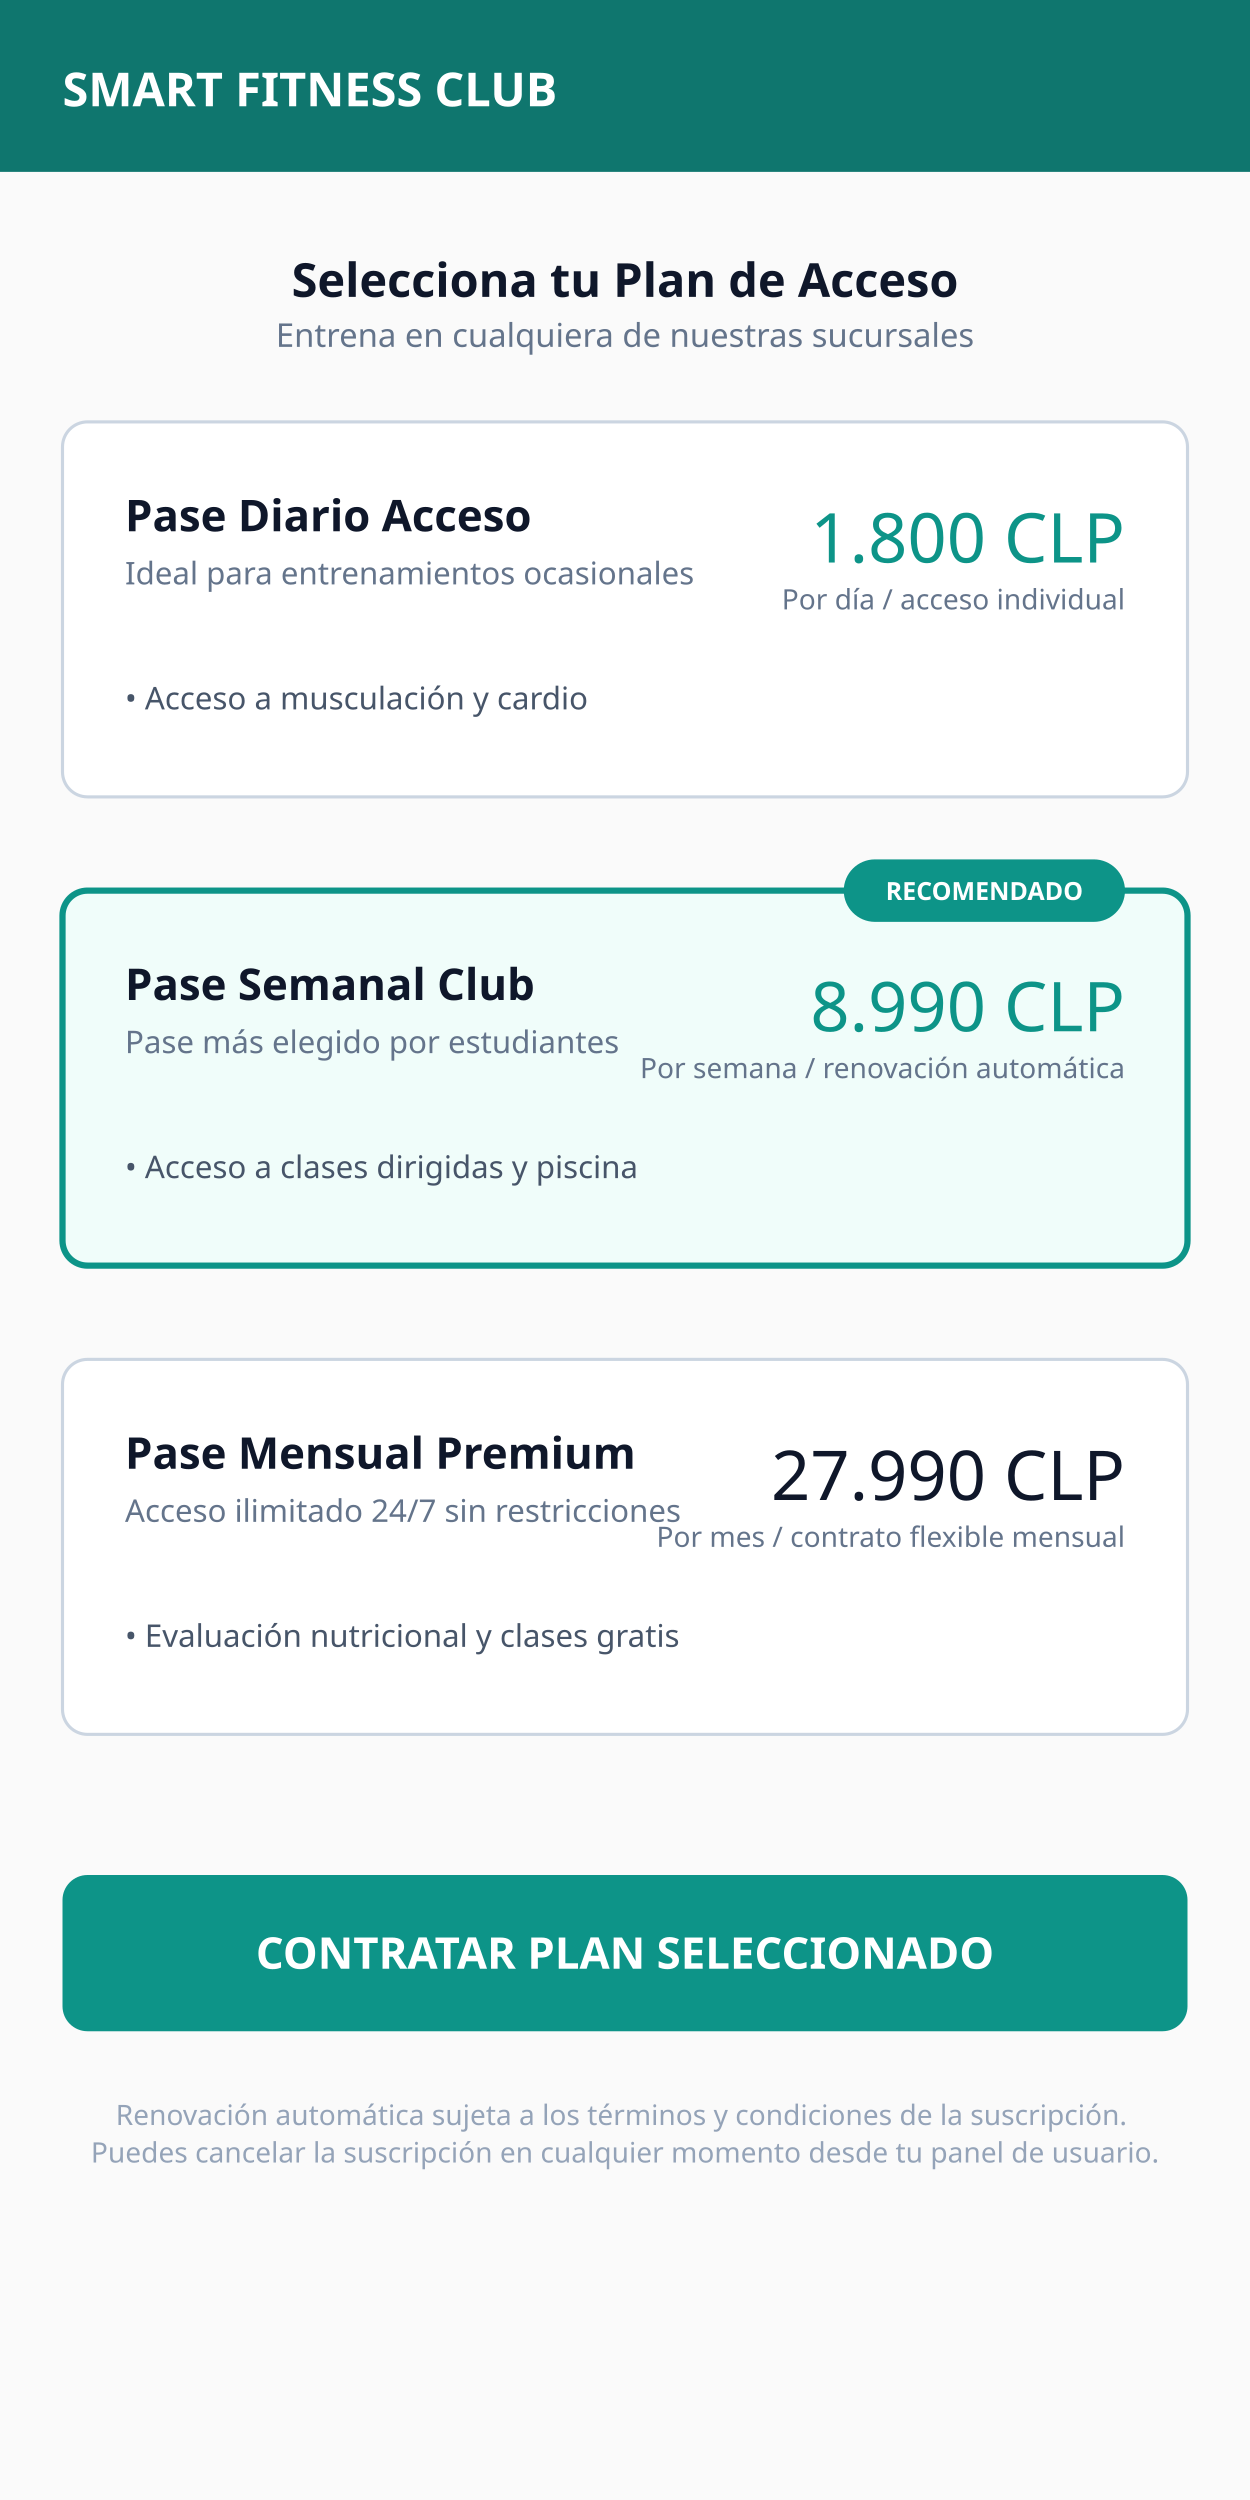
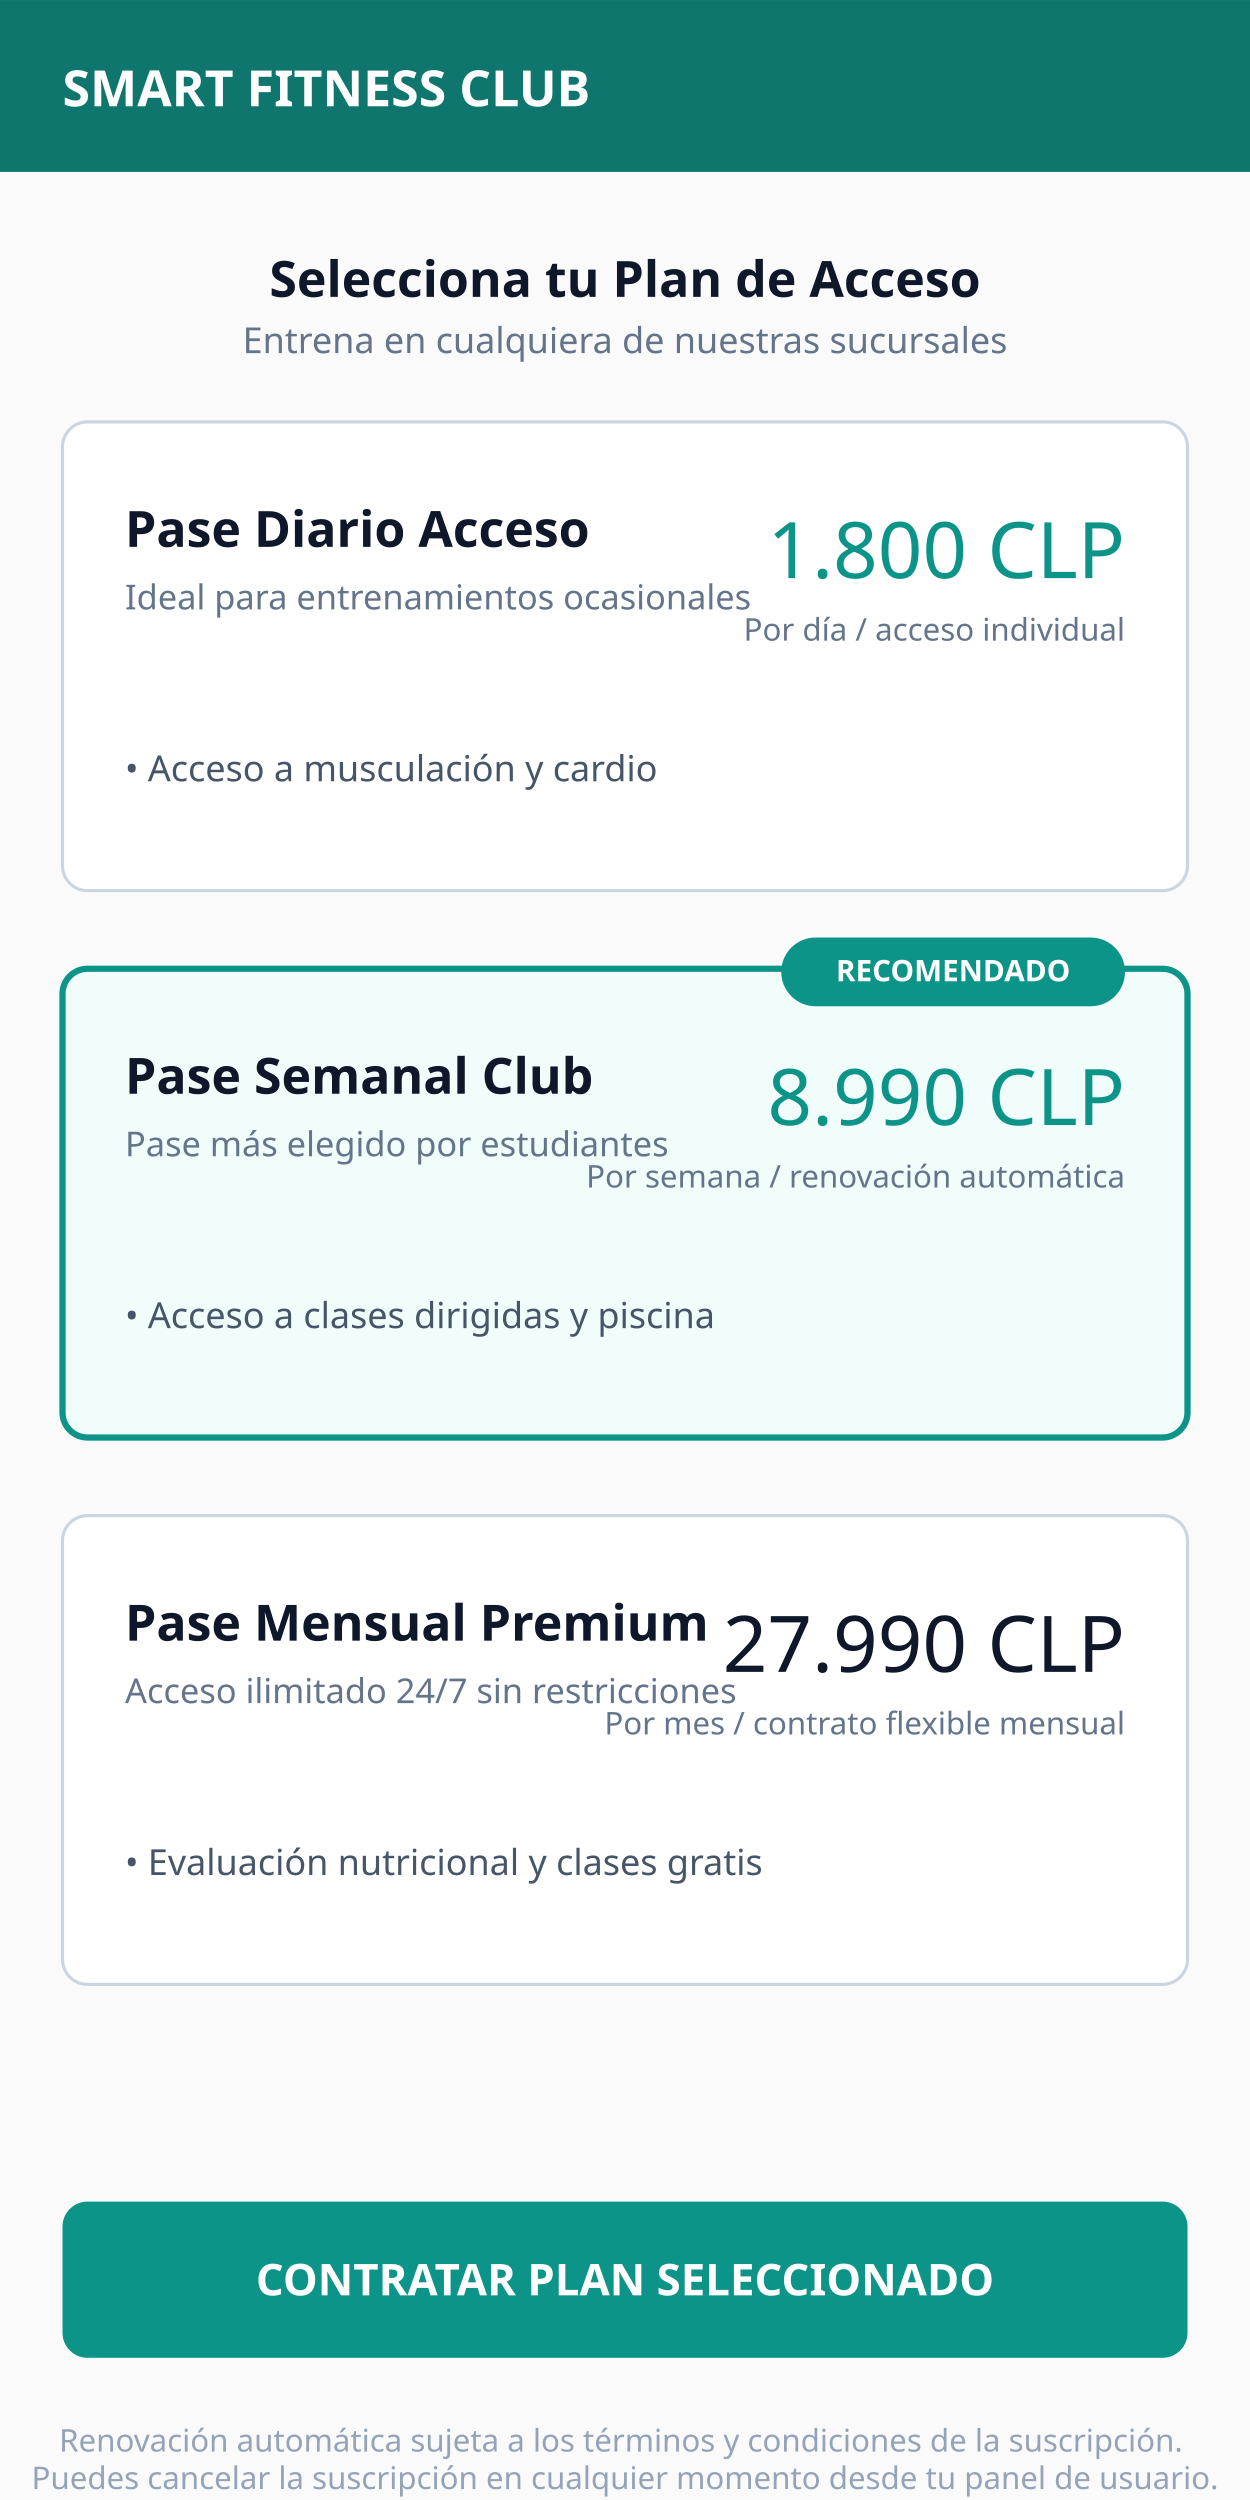
- <svg xmlns="http://www.w3.org/2000/svg" width="400" height="800" viewBox="0 0 400 800" fill="none">
-   <rect id="fondo-celular" width="400" height="800" fill="#fafafa" />
-   <g id="header-planes" fill="#0f766e">
-     <rect x="0" y="0" width="400" height="55" />
-     <text x="20" y="34" fill="#ffffff" font-family="sans-serif" font-size="15" font-weight="bold">SMART FITNESS CLUB</text>
-   </g>
-   <g id="planes-intro" transform="translate(20, 75)">
-     <text x="180" y="20" fill="#0f172a" font-family="sans-serif" font-size="15" font-weight="bold" text-anchor="middle">Selecciona tu Plan de Acceso</text>
-     <text x="180" y="36" fill="#64748b" font-family="sans-serif" font-size="10.5" text-anchor="middle">Entrena en cualquiera de nuestras sucursales</text>
-   </g>
-   <g id="planes-inconsistentes" transform="translate(20, 135)">
-     <g id="plan-basico" transform="translate(0, 0)">
-       <rect x="0" y="0" width="360" height="120" rx="8" fill="#ffffff" stroke="#cbd5e1" stroke-width="1" />
-       <text x="20" y="35" fill="#0f172a" font-family="sans-serif" font-size="14" font-weight="bold">Pase Diario Acceso</text>
-       <text x="20" y="52" fill="#64748b" font-family="sans-serif" font-size="10">Ideal para entrenamientos ocasionales</text>
-       <text x="340" y="45" fill="#0d9488" font-family="sans-serif" font-size="22" font-weight="black" text-anchor="end">1.800 CLP</text>
-       <text x="340" y="60" fill="#64748b" font-family="sans-serif" font-size="9" text-anchor="end">Por día / acceso individual</text>
-       <text x="20" y="92" fill="#475569" font-family="sans-serif" font-size="10">• Acceso a musculación y cardio</text>
+ <svg xmlns="http://www.w3.org/2000/svg" viewBox="-0.555 1.62 400 800" width="400px" height="800px">
+   <g transform="matrix(1, 0, 0, 1, -545.5372, 51.04437)">
+     <rect id="rect-4" width="400" height="800" fill="#fafafa" x="544.982" y="-49.424" style="stroke-width: 1;" />
+     <g id="header-planes" fill="#0f766e" transform="matrix(1, 0, 0, 1, 544.982, -49.41945)">
+       <rect x="0" y="0" width="400" height="55" />
+       <text x="20" y="34" fill="#ffffff" font-family="sans-serif" font-size="16" font-weight="bold" style="white-space: pre;">SMART FITNESS CLUB</text>
    </g>
-     <g id="plan-profesional" transform="translate(0, 150)">
-       <rect x="0" y="0" width="360" height="120" rx="8" fill="#f0fdfa" stroke="#0d9488" stroke-width="2" />
-       <rect x="250" y="-10" width="90" height="20" rx="10" fill="#0d9488" />
-       <text x="295" y="3" fill="#ffffff" font-family="sans-serif" font-size="8" font-weight="bold" text-anchor="middle">RECOMENDADO</text>
-       <text x="20" y="35" fill="#0f172a" font-family="sans-serif" font-size="14" font-weight="bold">Pase Semanal Club</text>
-       <text x="20" y="52" fill="#64748b" font-family="sans-serif" font-size="10">Pase más elegido por estudiantes</text>
-       <text x="340" y="45" fill="#0d9488" font-family="sans-serif" font-size="22" font-weight="black" text-anchor="end">8.990 CLP</text>
-       <text x="340" y="60" fill="#64748b" font-family="sans-serif" font-size="9" text-anchor="end">Por semana / renovación automática</text>
-       <text x="20" y="92" fill="#475569" font-family="sans-serif" font-size="10">• Acceso a clases dirigidas y piscina</text>
+     <g id="planes-intro" transform="matrix(1, 0, 0, 1, 564.982, 25.58055)">
+       <text x="180" y="20" fill="#0f172a" font-family="sans-serif" font-size="16" font-weight="bold" text-anchor="middle" style="white-space: pre;">Selecciona tu Plan de Acceso</text>
+       <text x="180" y="38" fill="#64748b" font-family="sans-serif" font-size="11.5" text-anchor="middle" style="white-space: pre;">Entrena en cualquiera de nuestras sucursales</text>
    </g>
-     <g id="plan-empresa" transform="translate(0, 300)">
-       <rect x="0" y="0" width="360" height="120" rx="8" fill="#ffffff" stroke="#cbd5e1" stroke-width="1" />
-       <text x="20" y="35" fill="#0f172a" font-family="sans-serif" font-size="14" font-weight="bold">Pase Mensual Premium</text>
-       <text x="20" y="52" fill="#64748b" font-family="sans-serif" font-size="10">Acceso ilimitado 24/7 sin restricciones</text>
-       <text x="340" y="45" fill="#0f172a" font-family="sans-serif" font-size="22" font-weight="black" text-anchor="end">27.990 CLP</text>
-       <text x="340" y="60" fill="#64748b" font-family="sans-serif" font-size="9" text-anchor="end">Por mes / contrato flexible mensual</text>
-       <text x="20" y="92" fill="#475569" font-family="sans-serif" font-size="10">• Evaluación nutricional y clases gratis</text>
+     <g id="planes-inconsistentes" transform="matrix(1, 0, 0, 1, 564.982, 85.58055)">
+       <g id="plan-basico" transform="translate(0, 0)">
+         <rect x="0" y="0" width="360" height="150" rx="8" fill="#ffffff" stroke="#cbd5e1" stroke-width="1" />
+         <text x="20" y="40" fill="#0f172a" font-family="sans-serif" font-size="16" font-weight="bold" style="white-space: pre;">Pase Diario Acceso</text>
+         <text x="20" y="60" fill="#64748b" font-family="sans-serif" font-size="11" style="white-space: pre;">Ideal para entrenamientos ocasionales</text>
+         <text x="340" y="50" fill="#0d9488" font-family="sans-serif" font-size="25" font-weight="black" text-anchor="end" style="white-space: pre;">1.800 CLP</text>
+         <text x="340" y="70" fill="#64748b" font-family="sans-serif" font-size="10" text-anchor="end" style="white-space: pre;">Por día / acceso individual</text>
+         <text x="20" y="115" fill="#475569" font-family="sans-serif" font-size="11.5" style="white-space: pre;">• Acceso a musculación y cardio</text>
+       </g>
+       <g id="plan-profesional" transform="translate(0, 175)">
+         <rect x="0" width="360" height="150" rx="8" fill="#f0fdfa" stroke="#0d9488" stroke-width="2" y="0" />
+         <rect x="230" y="-10" width="110" height="22" rx="11" fill="#0d9488" />
+         <text x="285" y="4" fill="#ffffff" font-family="sans-serif" font-size="9.5" font-weight="bold" text-anchor="middle" style="white-space: pre;">RECOMENDADO</text>
+         <text x="20" y="40" fill="#0f172a" font-family="sans-serif" font-size="16" font-weight="bold" style="white-space: pre;">Pase Semanal Club</text>
+         <text x="20" y="60" fill="#64748b" font-family="sans-serif" font-size="11" style="white-space: pre;">Pase más elegido por estudiantes</text>
+         <text x="340" y="50" fill="#0d9488" font-family="sans-serif" font-size="25" font-weight="black" text-anchor="end" style="white-space: pre;">8.990 CLP</text>
+         <text x="340" y="70" fill="#64748b" font-family="sans-serif" font-size="10" text-anchor="end" style="white-space: pre;">Por semana / renovación automática</text>
+         <text x="20" y="115" fill="#475569" font-family="sans-serif" font-size="11.5" style="white-space: pre;">• Acceso a clases dirigidas y piscina</text>
+       </g>
+       <g id="plan-empresa" transform="translate(0, 350)">
+         <rect x="0" y="0" width="360" height="150" rx="8" fill="#ffffff" stroke="#cbd5e1" stroke-width="1" />
+         <text x="20" y="40" fill="#0f172a" font-family="sans-serif" font-size="16" font-weight="bold" style="white-space: pre;">Pase Mensual Premium</text>
+         <text x="20" y="60" fill="#64748b" font-family="sans-serif" font-size="11" style="white-space: pre;">Acceso ilimitado 24/7 sin restricciones</text>
+         <text x="340" y="50" fill="#0f172a" font-family="sans-serif" font-size="25" font-weight="black" text-anchor="end" style="white-space: pre;">27.990 CLP</text>
+         <text x="340" y="70" fill="#64748b" font-family="sans-serif" font-size="10" text-anchor="end" style="white-space: pre;">Por mes / contrato flexible mensual</text>
+         <text x="20" y="115" fill="#475569" font-family="sans-serif" font-size="11.5" style="white-space: pre;">• Evaluación nutricional y clases gratis</text>
+       </g>
+     </g>
+     <g id="footer-planes" transform="matrix(1, 0, 0, 1, 564.982, 655.0799)">
+       <rect x="0" y="0" width="360" height="50" rx="8" fill="#0d9488" />
+       <text x="180" y="30" fill="#ffffff" font-family="sans-serif" font-size="14" font-weight="bold" text-anchor="middle" style="white-space: pre;">CONTRATAR PLAN SELECCIONADO</text>
+       <text x="180" y="80" fill="#94a3b8" font-family="sans-serif" font-size="10" text-anchor="middle" style="white-space: pre;">
+         <tspan x="180" dy="0">Renovación automática sujeta a los términos y condiciones de la suscripción.</tspan>
+         <tspan x="180" dy="12">Puedes cancelar la suscripción en cualquier momento desde tu panel de usuario.</tspan>
+       </text>
    </g>
  </g>
-   <g id="footer-planes" transform="translate(20, 600)">
-     <rect x="0" y="0" width="360" height="50" rx="8" fill="#0d9488" />
-     <text x="180" y="30" fill="#ffffff" font-family="sans-serif" font-size="14" font-weight="bold" text-anchor="middle">CONTRATAR PLAN SELECCIONADO</text>
-     <text x="180" y="80" fill="#94a3b8" font-family="sans-serif" font-size="9" text-anchor="middle">
-       <tspan x="180" dy="0">Renovación automática sujeta a los términos y condiciones de la suscripción.</tspan>
-       <tspan x="180" dy="12">Puedes cancelar la suscripción en cualquier momento desde tu panel de usuario.</tspan>
-     </text>
-   </g>
</svg>
